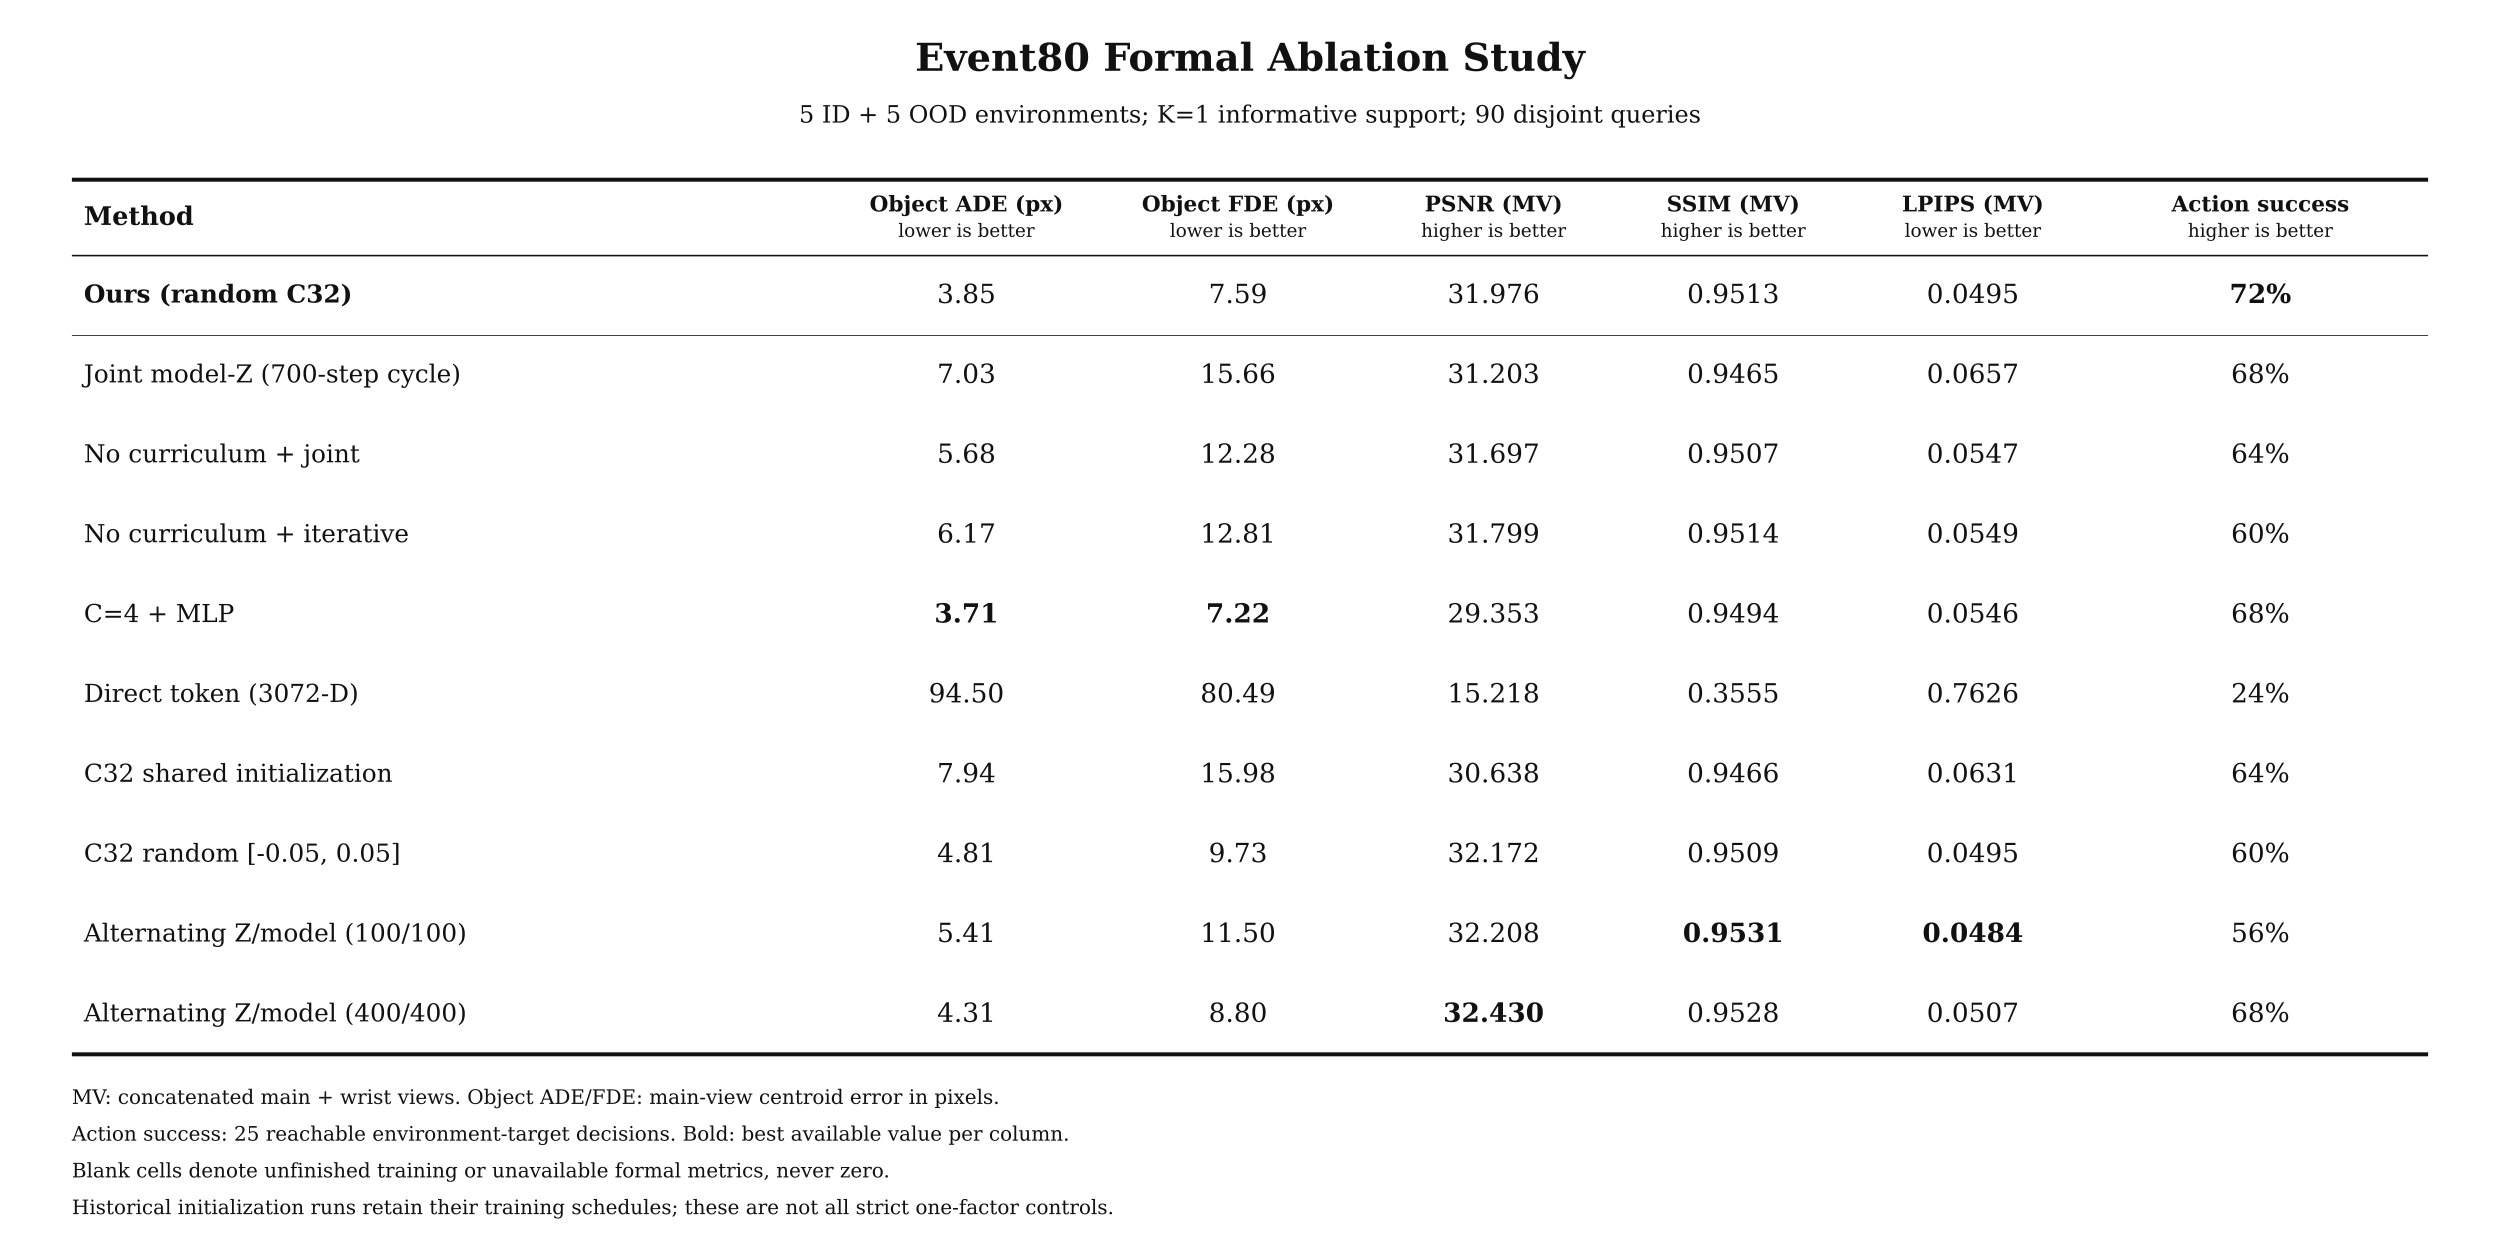
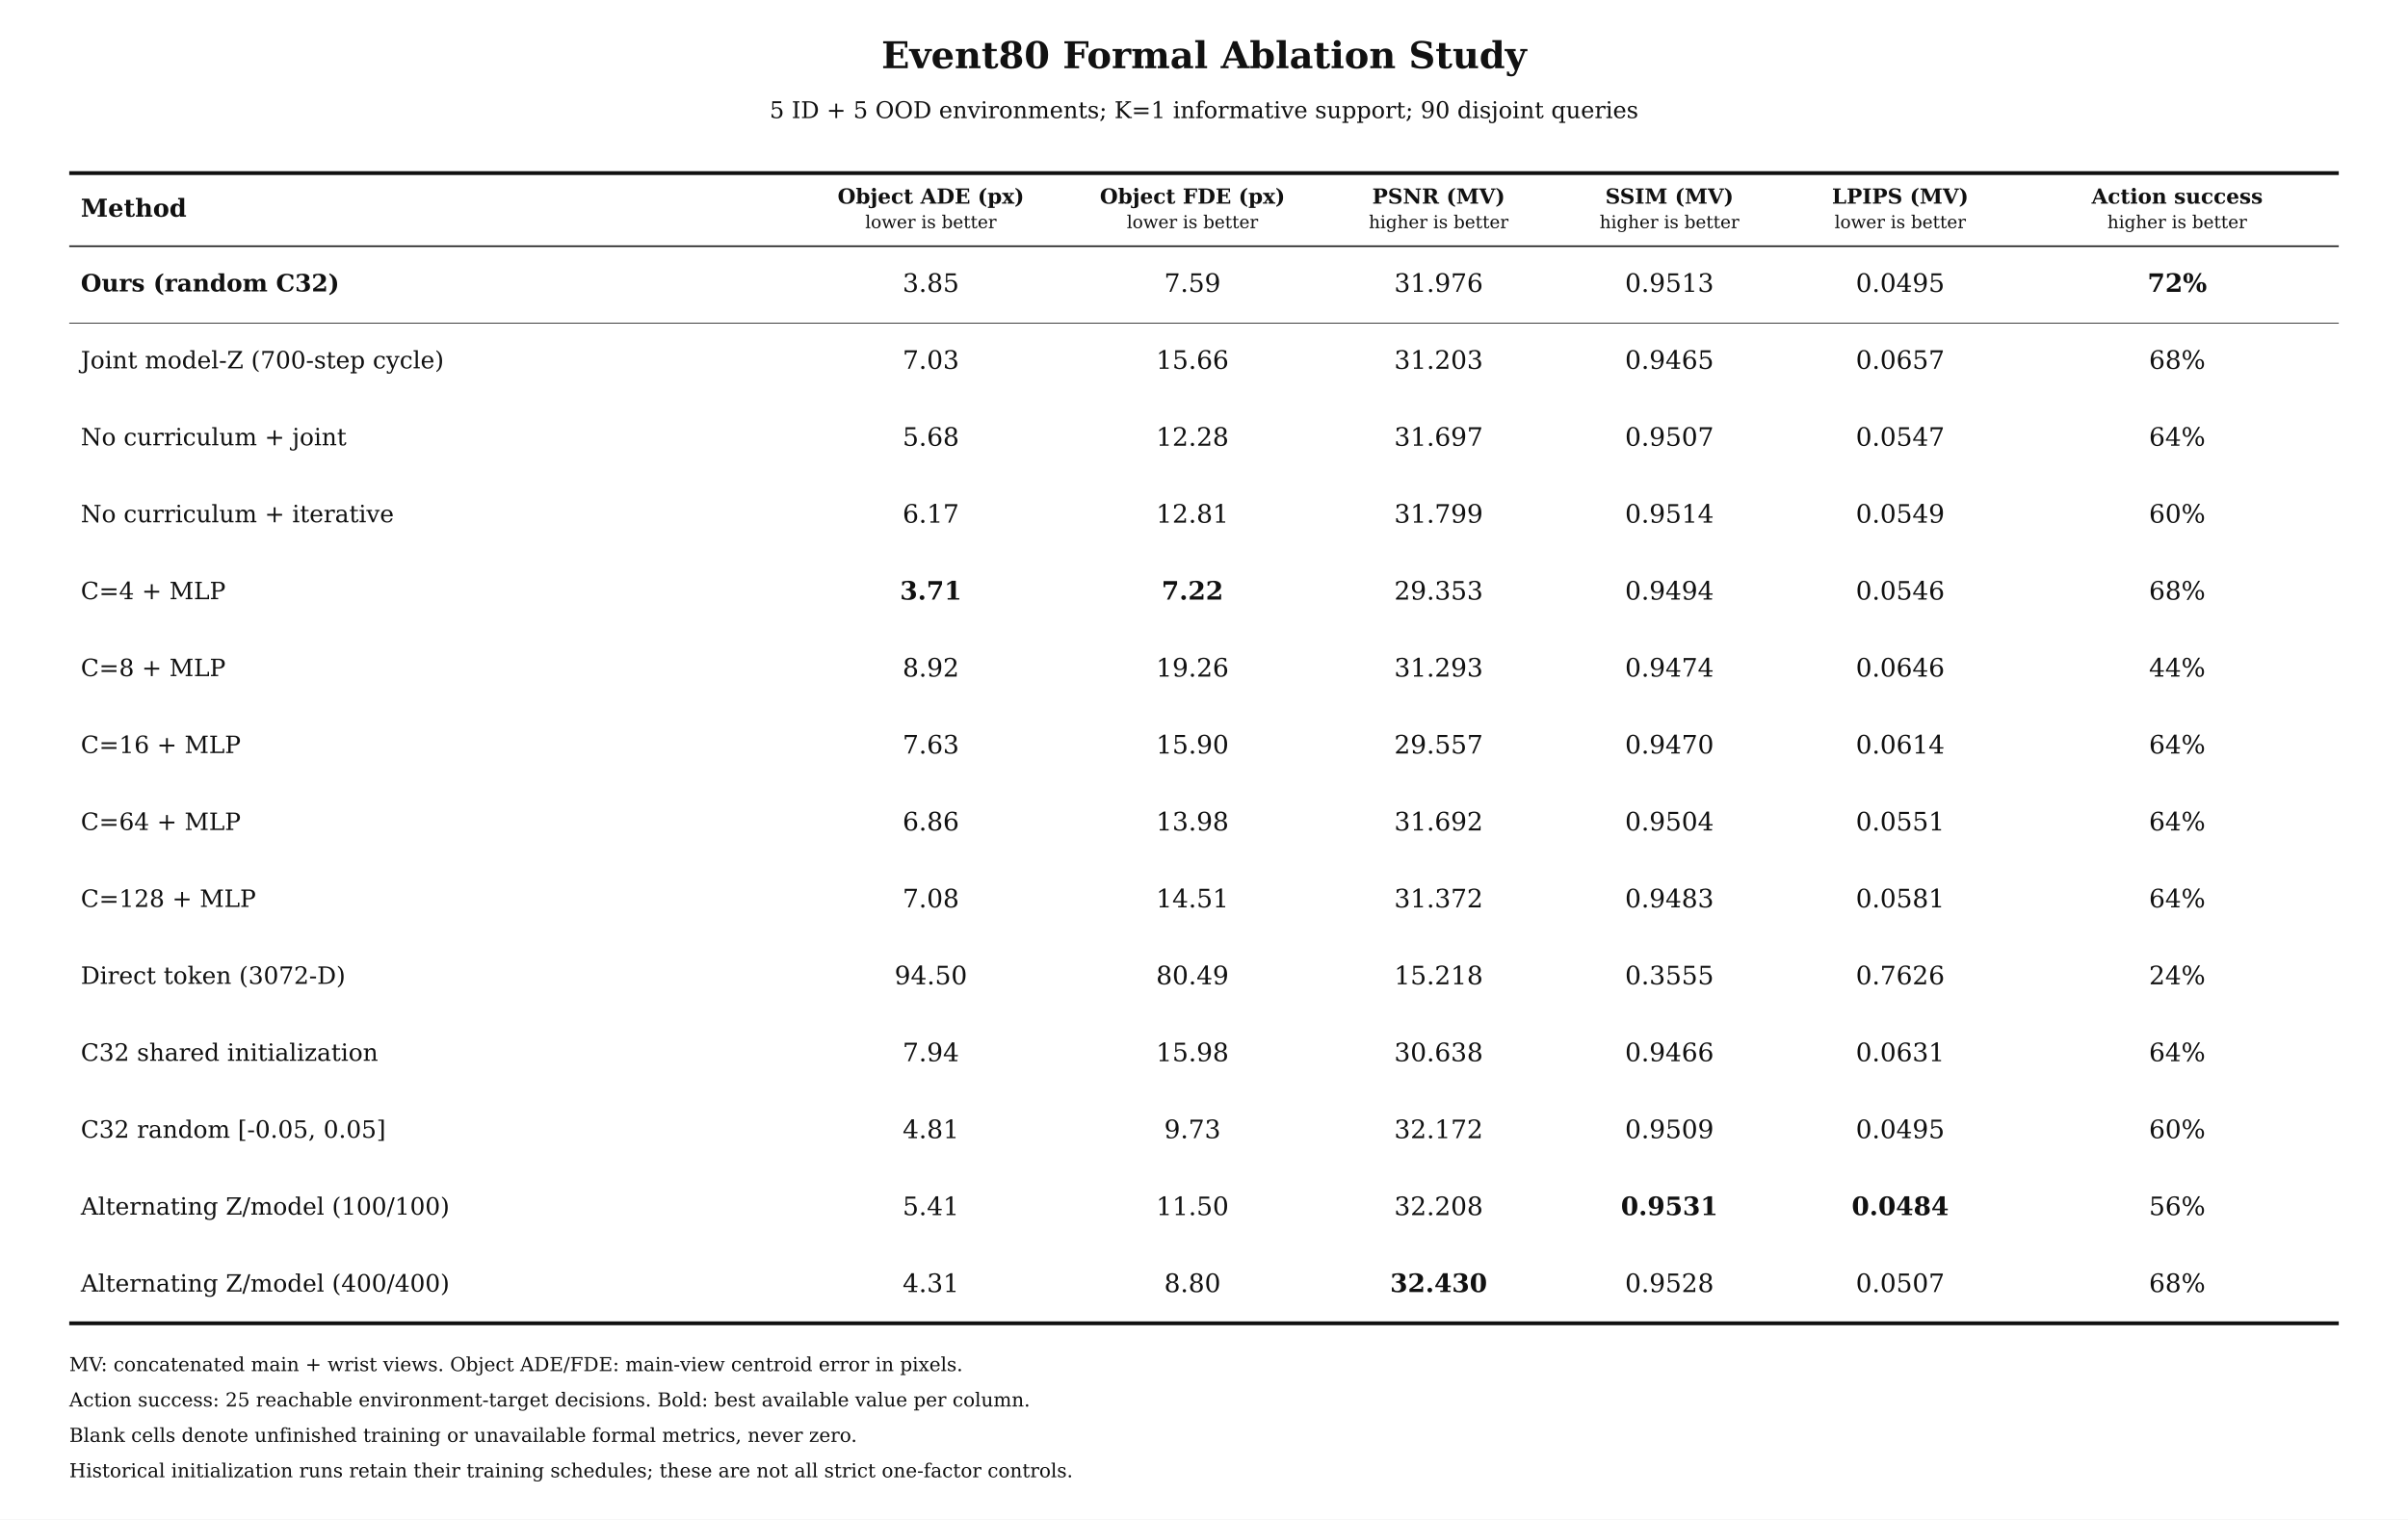
- <svg xmlns="http://www.w3.org/2000/svg" width="3130" height="1575" viewBox="0 0 3130 1575">
+ <svg xmlns="http://www.w3.org/2000/svg" width="3130" height="1975" viewBox="0 0 3130 1975">
  <rect width="100%" height="100%" fill="white" />
  <g fill="#111111" font-family="DejaVu Serif, Liberation Serif, serif">
    <text x="1565.0" y="75" text-anchor="middle" dominant-baseline="middle" font-size="48" font-weight="700">Event80 Formal Ablation Study</text>
    <text x="1565.0" y="145" text-anchor="middle" dominant-baseline="middle" font-size="30" font-weight="400">5 ID + 5 OOD environments; K=1 informative support; 90 disjoint queries</text>
    <line x1="90" y1="225" x2="3040" y2="225" stroke="#111111" stroke-width="5" />
    <line x1="90" y1="320" x2="3040" y2="320" stroke="#111111" stroke-width="2" />
-     <line x1="90" y1="1320" x2="3040" y2="1320" stroke="#111111" stroke-width="5" />
+     <line x1="90" y1="1720" x2="3040" y2="1720" stroke="#111111" stroke-width="5" />
    <text x="105" y="272.5" text-anchor="start" dominant-baseline="middle" font-size="32" font-weight="700">Method</text>
    <text x="1210.0" y="257" text-anchor="middle" dominant-baseline="middle" font-size="27" font-weight="700">Object ADE (px)</text>
    <text x="1210.0" y="290" text-anchor="middle" dominant-baseline="middle" font-size="23" font-weight="400">lower is better</text>
    <text x="1550.0" y="257" text-anchor="middle" dominant-baseline="middle" font-size="27" font-weight="700">Object FDE (px)</text>
    <text x="1550.0" y="290" text-anchor="middle" dominant-baseline="middle" font-size="23" font-weight="400">lower is better</text>
    <text x="1870.0" y="257" text-anchor="middle" dominant-baseline="middle" font-size="27" font-weight="700">PSNR (MV)</text>
    <text x="1870.0" y="290" text-anchor="middle" dominant-baseline="middle" font-size="23" font-weight="400">higher is better</text>
    <text x="2170.0" y="257" text-anchor="middle" dominant-baseline="middle" font-size="27" font-weight="700">SSIM (MV)</text>
    <text x="2170.0" y="290" text-anchor="middle" dominant-baseline="middle" font-size="23" font-weight="400">higher is better</text>
    <text x="2470.0" y="257" text-anchor="middle" dominant-baseline="middle" font-size="27" font-weight="700">LPIPS (MV)</text>
    <text x="2470.0" y="290" text-anchor="middle" dominant-baseline="middle" font-size="23" font-weight="400">lower is better</text>
    <text x="2830.0" y="257" text-anchor="middle" dominant-baseline="middle" font-size="27" font-weight="700">Action success</text>
    <text x="2830.0" y="290" text-anchor="middle" dominant-baseline="middle" font-size="23" font-weight="400">higher is better</text>
    <text x="105" y="370.0" text-anchor="start" dominant-baseline="middle" font-size="31" font-weight="700">Ours (random C32)</text>
    <text x="1210.0" y="370.0" text-anchor="middle" dominant-baseline="middle" font-size="33" font-weight="400">3.85</text>
    <text x="1550.0" y="370.0" text-anchor="middle" dominant-baseline="middle" font-size="33" font-weight="400">7.59</text>
    <text x="1870.0" y="370.0" text-anchor="middle" dominant-baseline="middle" font-size="33" font-weight="400">31.976</text>
    <text x="2170.0" y="370.0" text-anchor="middle" dominant-baseline="middle" font-size="33" font-weight="400">0.9513</text>
    <text x="2470.0" y="370.0" text-anchor="middle" dominant-baseline="middle" font-size="33" font-weight="400">0.0495</text>
    <text x="2830.0" y="370.0" text-anchor="middle" dominant-baseline="middle" font-size="33" font-weight="700">72%</text>
    <line x1="90" y1="420" x2="3040" y2="420" stroke="#111111" stroke-width="1" />
    <text x="105" y="470.0" text-anchor="start" dominant-baseline="middle" font-size="31" font-weight="400">Joint model-Z (700-step cycle)</text>
    <text x="1210.0" y="470.0" text-anchor="middle" dominant-baseline="middle" font-size="33" font-weight="400">7.03</text>
    <text x="1550.0" y="470.0" text-anchor="middle" dominant-baseline="middle" font-size="33" font-weight="400">15.66</text>
    <text x="1870.0" y="470.0" text-anchor="middle" dominant-baseline="middle" font-size="33" font-weight="400">31.203</text>
    <text x="2170.0" y="470.0" text-anchor="middle" dominant-baseline="middle" font-size="33" font-weight="400">0.9465</text>
    <text x="2470.0" y="470.0" text-anchor="middle" dominant-baseline="middle" font-size="33" font-weight="400">0.0657</text>
    <text x="2830.0" y="470.0" text-anchor="middle" dominant-baseline="middle" font-size="33" font-weight="400">68%</text>
    <text x="105" y="570.0" text-anchor="start" dominant-baseline="middle" font-size="31" font-weight="400">No curriculum + joint</text>
    <text x="1210.0" y="570.0" text-anchor="middle" dominant-baseline="middle" font-size="33" font-weight="400">5.68</text>
    <text x="1550.0" y="570.0" text-anchor="middle" dominant-baseline="middle" font-size="33" font-weight="400">12.28</text>
    <text x="1870.0" y="570.0" text-anchor="middle" dominant-baseline="middle" font-size="33" font-weight="400">31.697</text>
    <text x="2170.0" y="570.0" text-anchor="middle" dominant-baseline="middle" font-size="33" font-weight="400">0.9507</text>
    <text x="2470.0" y="570.0" text-anchor="middle" dominant-baseline="middle" font-size="33" font-weight="400">0.0547</text>
    <text x="2830.0" y="570.0" text-anchor="middle" dominant-baseline="middle" font-size="33" font-weight="400">64%</text>
    <text x="105" y="670.0" text-anchor="start" dominant-baseline="middle" font-size="31" font-weight="400">No curriculum + iterative</text>
    <text x="1210.0" y="670.0" text-anchor="middle" dominant-baseline="middle" font-size="33" font-weight="400">6.17</text>
    <text x="1550.0" y="670.0" text-anchor="middle" dominant-baseline="middle" font-size="33" font-weight="400">12.81</text>
    <text x="1870.0" y="670.0" text-anchor="middle" dominant-baseline="middle" font-size="33" font-weight="400">31.799</text>
    <text x="2170.0" y="670.0" text-anchor="middle" dominant-baseline="middle" font-size="33" font-weight="400">0.9514</text>
    <text x="2470.0" y="670.0" text-anchor="middle" dominant-baseline="middle" font-size="33" font-weight="400">0.0549</text>
    <text x="2830.0" y="670.0" text-anchor="middle" dominant-baseline="middle" font-size="33" font-weight="400">60%</text>
    <text x="105" y="770.0" text-anchor="start" dominant-baseline="middle" font-size="31" font-weight="400">C=4 + MLP</text>
    <text x="1210.0" y="770.0" text-anchor="middle" dominant-baseline="middle" font-size="33" font-weight="700">3.71</text>
    <text x="1550.0" y="770.0" text-anchor="middle" dominant-baseline="middle" font-size="33" font-weight="700">7.22</text>
    <text x="1870.0" y="770.0" text-anchor="middle" dominant-baseline="middle" font-size="33" font-weight="400">29.353</text>
    <text x="2170.0" y="770.0" text-anchor="middle" dominant-baseline="middle" font-size="33" font-weight="400">0.9494</text>
    <text x="2470.0" y="770.0" text-anchor="middle" dominant-baseline="middle" font-size="33" font-weight="400">0.0546</text>
    <text x="2830.0" y="770.0" text-anchor="middle" dominant-baseline="middle" font-size="33" font-weight="400">68%</text>
-     <text x="105" y="870.0" text-anchor="start" dominant-baseline="middle" font-size="31" font-weight="400">Direct token (3072-D)</text>
-     <text x="1210.0" y="870.0" text-anchor="middle" dominant-baseline="middle" font-size="33" font-weight="400">94.50</text>
-     <text x="1550.0" y="870.0" text-anchor="middle" dominant-baseline="middle" font-size="33" font-weight="400">80.49</text>
-     <text x="1870.0" y="870.0" text-anchor="middle" dominant-baseline="middle" font-size="33" font-weight="400">15.218</text>
-     <text x="2170.0" y="870.0" text-anchor="middle" dominant-baseline="middle" font-size="33" font-weight="400">0.3555</text>
-     <text x="2470.0" y="870.0" text-anchor="middle" dominant-baseline="middle" font-size="33" font-weight="400">0.7626</text>
-     <text x="2830.0" y="870.0" text-anchor="middle" dominant-baseline="middle" font-size="33" font-weight="400">24%</text>
-     <text x="105" y="970.0" text-anchor="start" dominant-baseline="middle" font-size="31" font-weight="400">C32 shared initialization</text>
-     <text x="1210.0" y="970.0" text-anchor="middle" dominant-baseline="middle" font-size="33" font-weight="400">7.94</text>
-     <text x="1550.0" y="970.0" text-anchor="middle" dominant-baseline="middle" font-size="33" font-weight="400">15.98</text>
-     <text x="1870.0" y="970.0" text-anchor="middle" dominant-baseline="middle" font-size="33" font-weight="400">30.638</text>
-     <text x="2170.0" y="970.0" text-anchor="middle" dominant-baseline="middle" font-size="33" font-weight="400">0.9466</text>
-     <text x="2470.0" y="970.0" text-anchor="middle" dominant-baseline="middle" font-size="33" font-weight="400">0.0631</text>
+     <text x="105" y="870.0" text-anchor="start" dominant-baseline="middle" font-size="31" font-weight="400">C=8 + MLP</text>
+     <text x="1210.0" y="870.0" text-anchor="middle" dominant-baseline="middle" font-size="33" font-weight="400">8.92</text>
+     <text x="1550.0" y="870.0" text-anchor="middle" dominant-baseline="middle" font-size="33" font-weight="400">19.26</text>
+     <text x="1870.0" y="870.0" text-anchor="middle" dominant-baseline="middle" font-size="33" font-weight="400">31.293</text>
+     <text x="2170.0" y="870.0" text-anchor="middle" dominant-baseline="middle" font-size="33" font-weight="400">0.9474</text>
+     <text x="2470.0" y="870.0" text-anchor="middle" dominant-baseline="middle" font-size="33" font-weight="400">0.0646</text>
+     <text x="2830.0" y="870.0" text-anchor="middle" dominant-baseline="middle" font-size="33" font-weight="400">44%</text>
+     <text x="105" y="970.0" text-anchor="start" dominant-baseline="middle" font-size="31" font-weight="400">C=16 + MLP</text>
+     <text x="1210.0" y="970.0" text-anchor="middle" dominant-baseline="middle" font-size="33" font-weight="400">7.63</text>
+     <text x="1550.0" y="970.0" text-anchor="middle" dominant-baseline="middle" font-size="33" font-weight="400">15.90</text>
+     <text x="1870.0" y="970.0" text-anchor="middle" dominant-baseline="middle" font-size="33" font-weight="400">29.557</text>
+     <text x="2170.0" y="970.0" text-anchor="middle" dominant-baseline="middle" font-size="33" font-weight="400">0.9470</text>
+     <text x="2470.0" y="970.0" text-anchor="middle" dominant-baseline="middle" font-size="33" font-weight="400">0.0614</text>
    <text x="2830.0" y="970.0" text-anchor="middle" dominant-baseline="middle" font-size="33" font-weight="400">64%</text>
-     <text x="105" y="1070.0" text-anchor="start" dominant-baseline="middle" font-size="31" font-weight="400">C32 random [-0.05, 0.05]</text>
-     <text x="1210.0" y="1070.0" text-anchor="middle" dominant-baseline="middle" font-size="33" font-weight="400">4.81</text>
-     <text x="1550.0" y="1070.0" text-anchor="middle" dominant-baseline="middle" font-size="33" font-weight="400">9.73</text>
-     <text x="1870.0" y="1070.0" text-anchor="middle" dominant-baseline="middle" font-size="33" font-weight="400">32.172</text>
-     <text x="2170.0" y="1070.0" text-anchor="middle" dominant-baseline="middle" font-size="33" font-weight="400">0.9509</text>
-     <text x="2470.0" y="1070.0" text-anchor="middle" dominant-baseline="middle" font-size="33" font-weight="400">0.0495</text>
-     <text x="2830.0" y="1070.0" text-anchor="middle" dominant-baseline="middle" font-size="33" font-weight="400">60%</text>
-     <text x="105" y="1170.0" text-anchor="start" dominant-baseline="middle" font-size="31" font-weight="400">Alternating Z/model (100/100)</text>
-     <text x="1210.0" y="1170.0" text-anchor="middle" dominant-baseline="middle" font-size="33" font-weight="400">5.41</text>
-     <text x="1550.0" y="1170.0" text-anchor="middle" dominant-baseline="middle" font-size="33" font-weight="400">11.50</text>
-     <text x="1870.0" y="1170.0" text-anchor="middle" dominant-baseline="middle" font-size="33" font-weight="400">32.208</text>
-     <text x="2170.0" y="1170.0" text-anchor="middle" dominant-baseline="middle" font-size="33" font-weight="700">0.9531</text>
-     <text x="2470.0" y="1170.0" text-anchor="middle" dominant-baseline="middle" font-size="33" font-weight="700">0.0484</text>
-     <text x="2830.0" y="1170.0" text-anchor="middle" dominant-baseline="middle" font-size="33" font-weight="400">56%</text>
-     <text x="105" y="1270.0" text-anchor="start" dominant-baseline="middle" font-size="31" font-weight="400">Alternating Z/model (400/400)</text>
-     <text x="1210.0" y="1270.0" text-anchor="middle" dominant-baseline="middle" font-size="33" font-weight="400">4.31</text>
-     <text x="1550.0" y="1270.0" text-anchor="middle" dominant-baseline="middle" font-size="33" font-weight="400">8.80</text>
-     <text x="1870.0" y="1270.0" text-anchor="middle" dominant-baseline="middle" font-size="33" font-weight="700">32.430</text>
-     <text x="2170.0" y="1270.0" text-anchor="middle" dominant-baseline="middle" font-size="33" font-weight="400">0.9528</text>
-     <text x="2470.0" y="1270.0" text-anchor="middle" dominant-baseline="middle" font-size="33" font-weight="400">0.0507</text>
-     <text x="2830.0" y="1270.0" text-anchor="middle" dominant-baseline="middle" font-size="33" font-weight="400">68%</text>
-     <text x="90" y="1375" text-anchor="start" dominant-baseline="middle" font-size="25" font-weight="400">MV: concatenated main + wrist views. Object ADE/FDE: main-view centroid error in pixels.</text>
-     <text x="90" y="1421" text-anchor="start" dominant-baseline="middle" font-size="25" font-weight="400">Action success: 25 reachable environment-target decisions. Bold: best available value per column.</text>
-     <text x="90" y="1467" text-anchor="start" dominant-baseline="middle" font-size="25" font-weight="400">Blank cells denote unfinished training or unavailable formal metrics, never zero.</text>
-     <text x="90" y="1513" text-anchor="start" dominant-baseline="middle" font-size="25" font-weight="400">Historical initialization runs retain their training schedules; these are not all strict one-factor controls.</text>
+     <text x="105" y="1070.0" text-anchor="start" dominant-baseline="middle" font-size="31" font-weight="400">C=64 + MLP</text>
+     <text x="1210.0" y="1070.0" text-anchor="middle" dominant-baseline="middle" font-size="33" font-weight="400">6.86</text>
+     <text x="1550.0" y="1070.0" text-anchor="middle" dominant-baseline="middle" font-size="33" font-weight="400">13.98</text>
+     <text x="1870.0" y="1070.0" text-anchor="middle" dominant-baseline="middle" font-size="33" font-weight="400">31.692</text>
+     <text x="2170.0" y="1070.0" text-anchor="middle" dominant-baseline="middle" font-size="33" font-weight="400">0.9504</text>
+     <text x="2470.0" y="1070.0" text-anchor="middle" dominant-baseline="middle" font-size="33" font-weight="400">0.0551</text>
+     <text x="2830.0" y="1070.0" text-anchor="middle" dominant-baseline="middle" font-size="33" font-weight="400">64%</text>
+     <text x="105" y="1170.0" text-anchor="start" dominant-baseline="middle" font-size="31" font-weight="400">C=128 + MLP</text>
+     <text x="1210.0" y="1170.0" text-anchor="middle" dominant-baseline="middle" font-size="33" font-weight="400">7.08</text>
+     <text x="1550.0" y="1170.0" text-anchor="middle" dominant-baseline="middle" font-size="33" font-weight="400">14.51</text>
+     <text x="1870.0" y="1170.0" text-anchor="middle" dominant-baseline="middle" font-size="33" font-weight="400">31.372</text>
+     <text x="2170.0" y="1170.0" text-anchor="middle" dominant-baseline="middle" font-size="33" font-weight="400">0.9483</text>
+     <text x="2470.0" y="1170.0" text-anchor="middle" dominant-baseline="middle" font-size="33" font-weight="400">0.0581</text>
+     <text x="2830.0" y="1170.0" text-anchor="middle" dominant-baseline="middle" font-size="33" font-weight="400">64%</text>
+     <text x="105" y="1270.0" text-anchor="start" dominant-baseline="middle" font-size="31" font-weight="400">Direct token (3072-D)</text>
+     <text x="1210.0" y="1270.0" text-anchor="middle" dominant-baseline="middle" font-size="33" font-weight="400">94.50</text>
+     <text x="1550.0" y="1270.0" text-anchor="middle" dominant-baseline="middle" font-size="33" font-weight="400">80.49</text>
+     <text x="1870.0" y="1270.0" text-anchor="middle" dominant-baseline="middle" font-size="33" font-weight="400">15.218</text>
+     <text x="2170.0" y="1270.0" text-anchor="middle" dominant-baseline="middle" font-size="33" font-weight="400">0.3555</text>
+     <text x="2470.0" y="1270.0" text-anchor="middle" dominant-baseline="middle" font-size="33" font-weight="400">0.7626</text>
+     <text x="2830.0" y="1270.0" text-anchor="middle" dominant-baseline="middle" font-size="33" font-weight="400">24%</text>
+     <text x="105" y="1370.0" text-anchor="start" dominant-baseline="middle" font-size="31" font-weight="400">C32 shared initialization</text>
+     <text x="1210.0" y="1370.0" text-anchor="middle" dominant-baseline="middle" font-size="33" font-weight="400">7.94</text>
+     <text x="1550.0" y="1370.0" text-anchor="middle" dominant-baseline="middle" font-size="33" font-weight="400">15.98</text>
+     <text x="1870.0" y="1370.0" text-anchor="middle" dominant-baseline="middle" font-size="33" font-weight="400">30.638</text>
+     <text x="2170.0" y="1370.0" text-anchor="middle" dominant-baseline="middle" font-size="33" font-weight="400">0.9466</text>
+     <text x="2470.0" y="1370.0" text-anchor="middle" dominant-baseline="middle" font-size="33" font-weight="400">0.0631</text>
+     <text x="2830.0" y="1370.0" text-anchor="middle" dominant-baseline="middle" font-size="33" font-weight="400">64%</text>
+     <text x="105" y="1470.0" text-anchor="start" dominant-baseline="middle" font-size="31" font-weight="400">C32 random [-0.05, 0.05]</text>
+     <text x="1210.0" y="1470.0" text-anchor="middle" dominant-baseline="middle" font-size="33" font-weight="400">4.81</text>
+     <text x="1550.0" y="1470.0" text-anchor="middle" dominant-baseline="middle" font-size="33" font-weight="400">9.73</text>
+     <text x="1870.0" y="1470.0" text-anchor="middle" dominant-baseline="middle" font-size="33" font-weight="400">32.172</text>
+     <text x="2170.0" y="1470.0" text-anchor="middle" dominant-baseline="middle" font-size="33" font-weight="400">0.9509</text>
+     <text x="2470.0" y="1470.0" text-anchor="middle" dominant-baseline="middle" font-size="33" font-weight="400">0.0495</text>
+     <text x="2830.0" y="1470.0" text-anchor="middle" dominant-baseline="middle" font-size="33" font-weight="400">60%</text>
+     <text x="105" y="1570.0" text-anchor="start" dominant-baseline="middle" font-size="31" font-weight="400">Alternating Z/model (100/100)</text>
+     <text x="1210.0" y="1570.0" text-anchor="middle" dominant-baseline="middle" font-size="33" font-weight="400">5.41</text>
+     <text x="1550.0" y="1570.0" text-anchor="middle" dominant-baseline="middle" font-size="33" font-weight="400">11.50</text>
+     <text x="1870.0" y="1570.0" text-anchor="middle" dominant-baseline="middle" font-size="33" font-weight="400">32.208</text>
+     <text x="2170.0" y="1570.0" text-anchor="middle" dominant-baseline="middle" font-size="33" font-weight="700">0.9531</text>
+     <text x="2470.0" y="1570.0" text-anchor="middle" dominant-baseline="middle" font-size="33" font-weight="700">0.0484</text>
+     <text x="2830.0" y="1570.0" text-anchor="middle" dominant-baseline="middle" font-size="33" font-weight="400">56%</text>
+     <text x="105" y="1670.0" text-anchor="start" dominant-baseline="middle" font-size="31" font-weight="400">Alternating Z/model (400/400)</text>
+     <text x="1210.0" y="1670.0" text-anchor="middle" dominant-baseline="middle" font-size="33" font-weight="400">4.31</text>
+     <text x="1550.0" y="1670.0" text-anchor="middle" dominant-baseline="middle" font-size="33" font-weight="400">8.80</text>
+     <text x="1870.0" y="1670.0" text-anchor="middle" dominant-baseline="middle" font-size="33" font-weight="700">32.430</text>
+     <text x="2170.0" y="1670.0" text-anchor="middle" dominant-baseline="middle" font-size="33" font-weight="400">0.9528</text>
+     <text x="2470.0" y="1670.0" text-anchor="middle" dominant-baseline="middle" font-size="33" font-weight="400">0.0507</text>
+     <text x="2830.0" y="1670.0" text-anchor="middle" dominant-baseline="middle" font-size="33" font-weight="400">68%</text>
+     <text x="90" y="1775" text-anchor="start" dominant-baseline="middle" font-size="25" font-weight="400">MV: concatenated main + wrist views. Object ADE/FDE: main-view centroid error in pixels.</text>
+     <text x="90" y="1821" text-anchor="start" dominant-baseline="middle" font-size="25" font-weight="400">Action success: 25 reachable environment-target decisions. Bold: best available value per column.</text>
+     <text x="90" y="1867" text-anchor="start" dominant-baseline="middle" font-size="25" font-weight="400">Blank cells denote unfinished training or unavailable formal metrics, never zero.</text>
+     <text x="90" y="1913" text-anchor="start" dominant-baseline="middle" font-size="25" font-weight="400">Historical initialization runs retain their training schedules; these are not all strict one-factor controls.</text>
  </g>
</svg>
